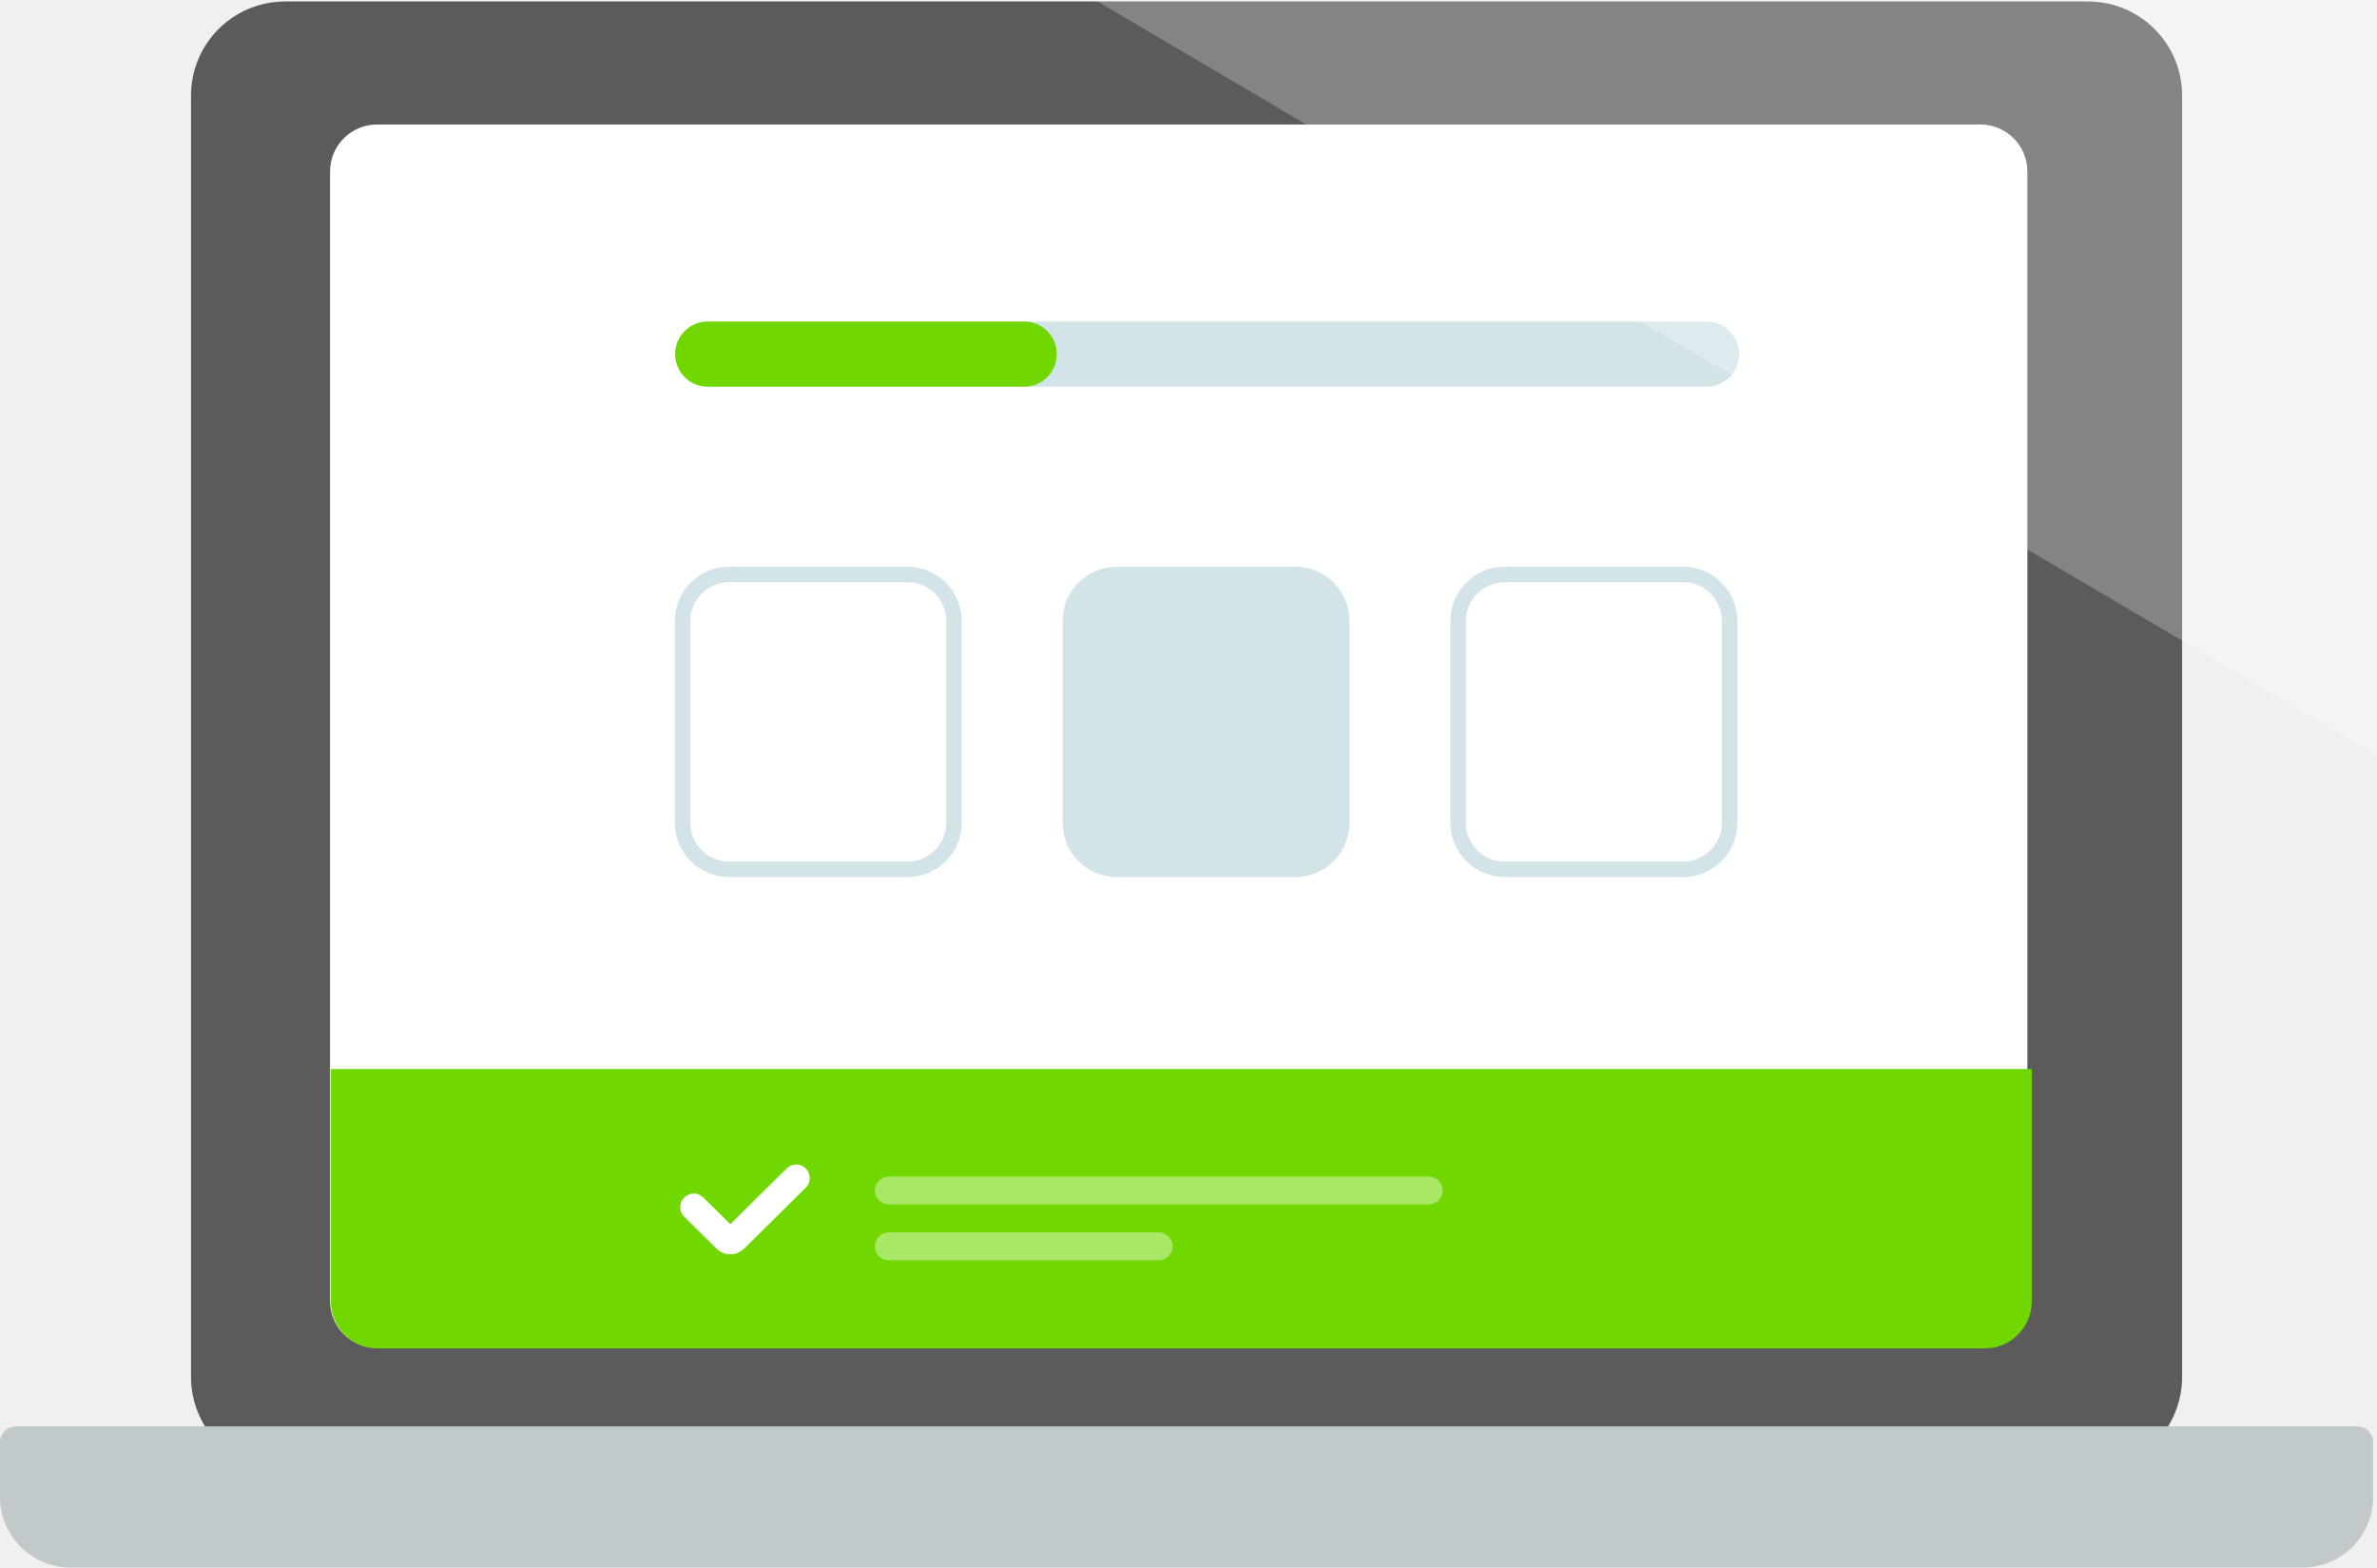
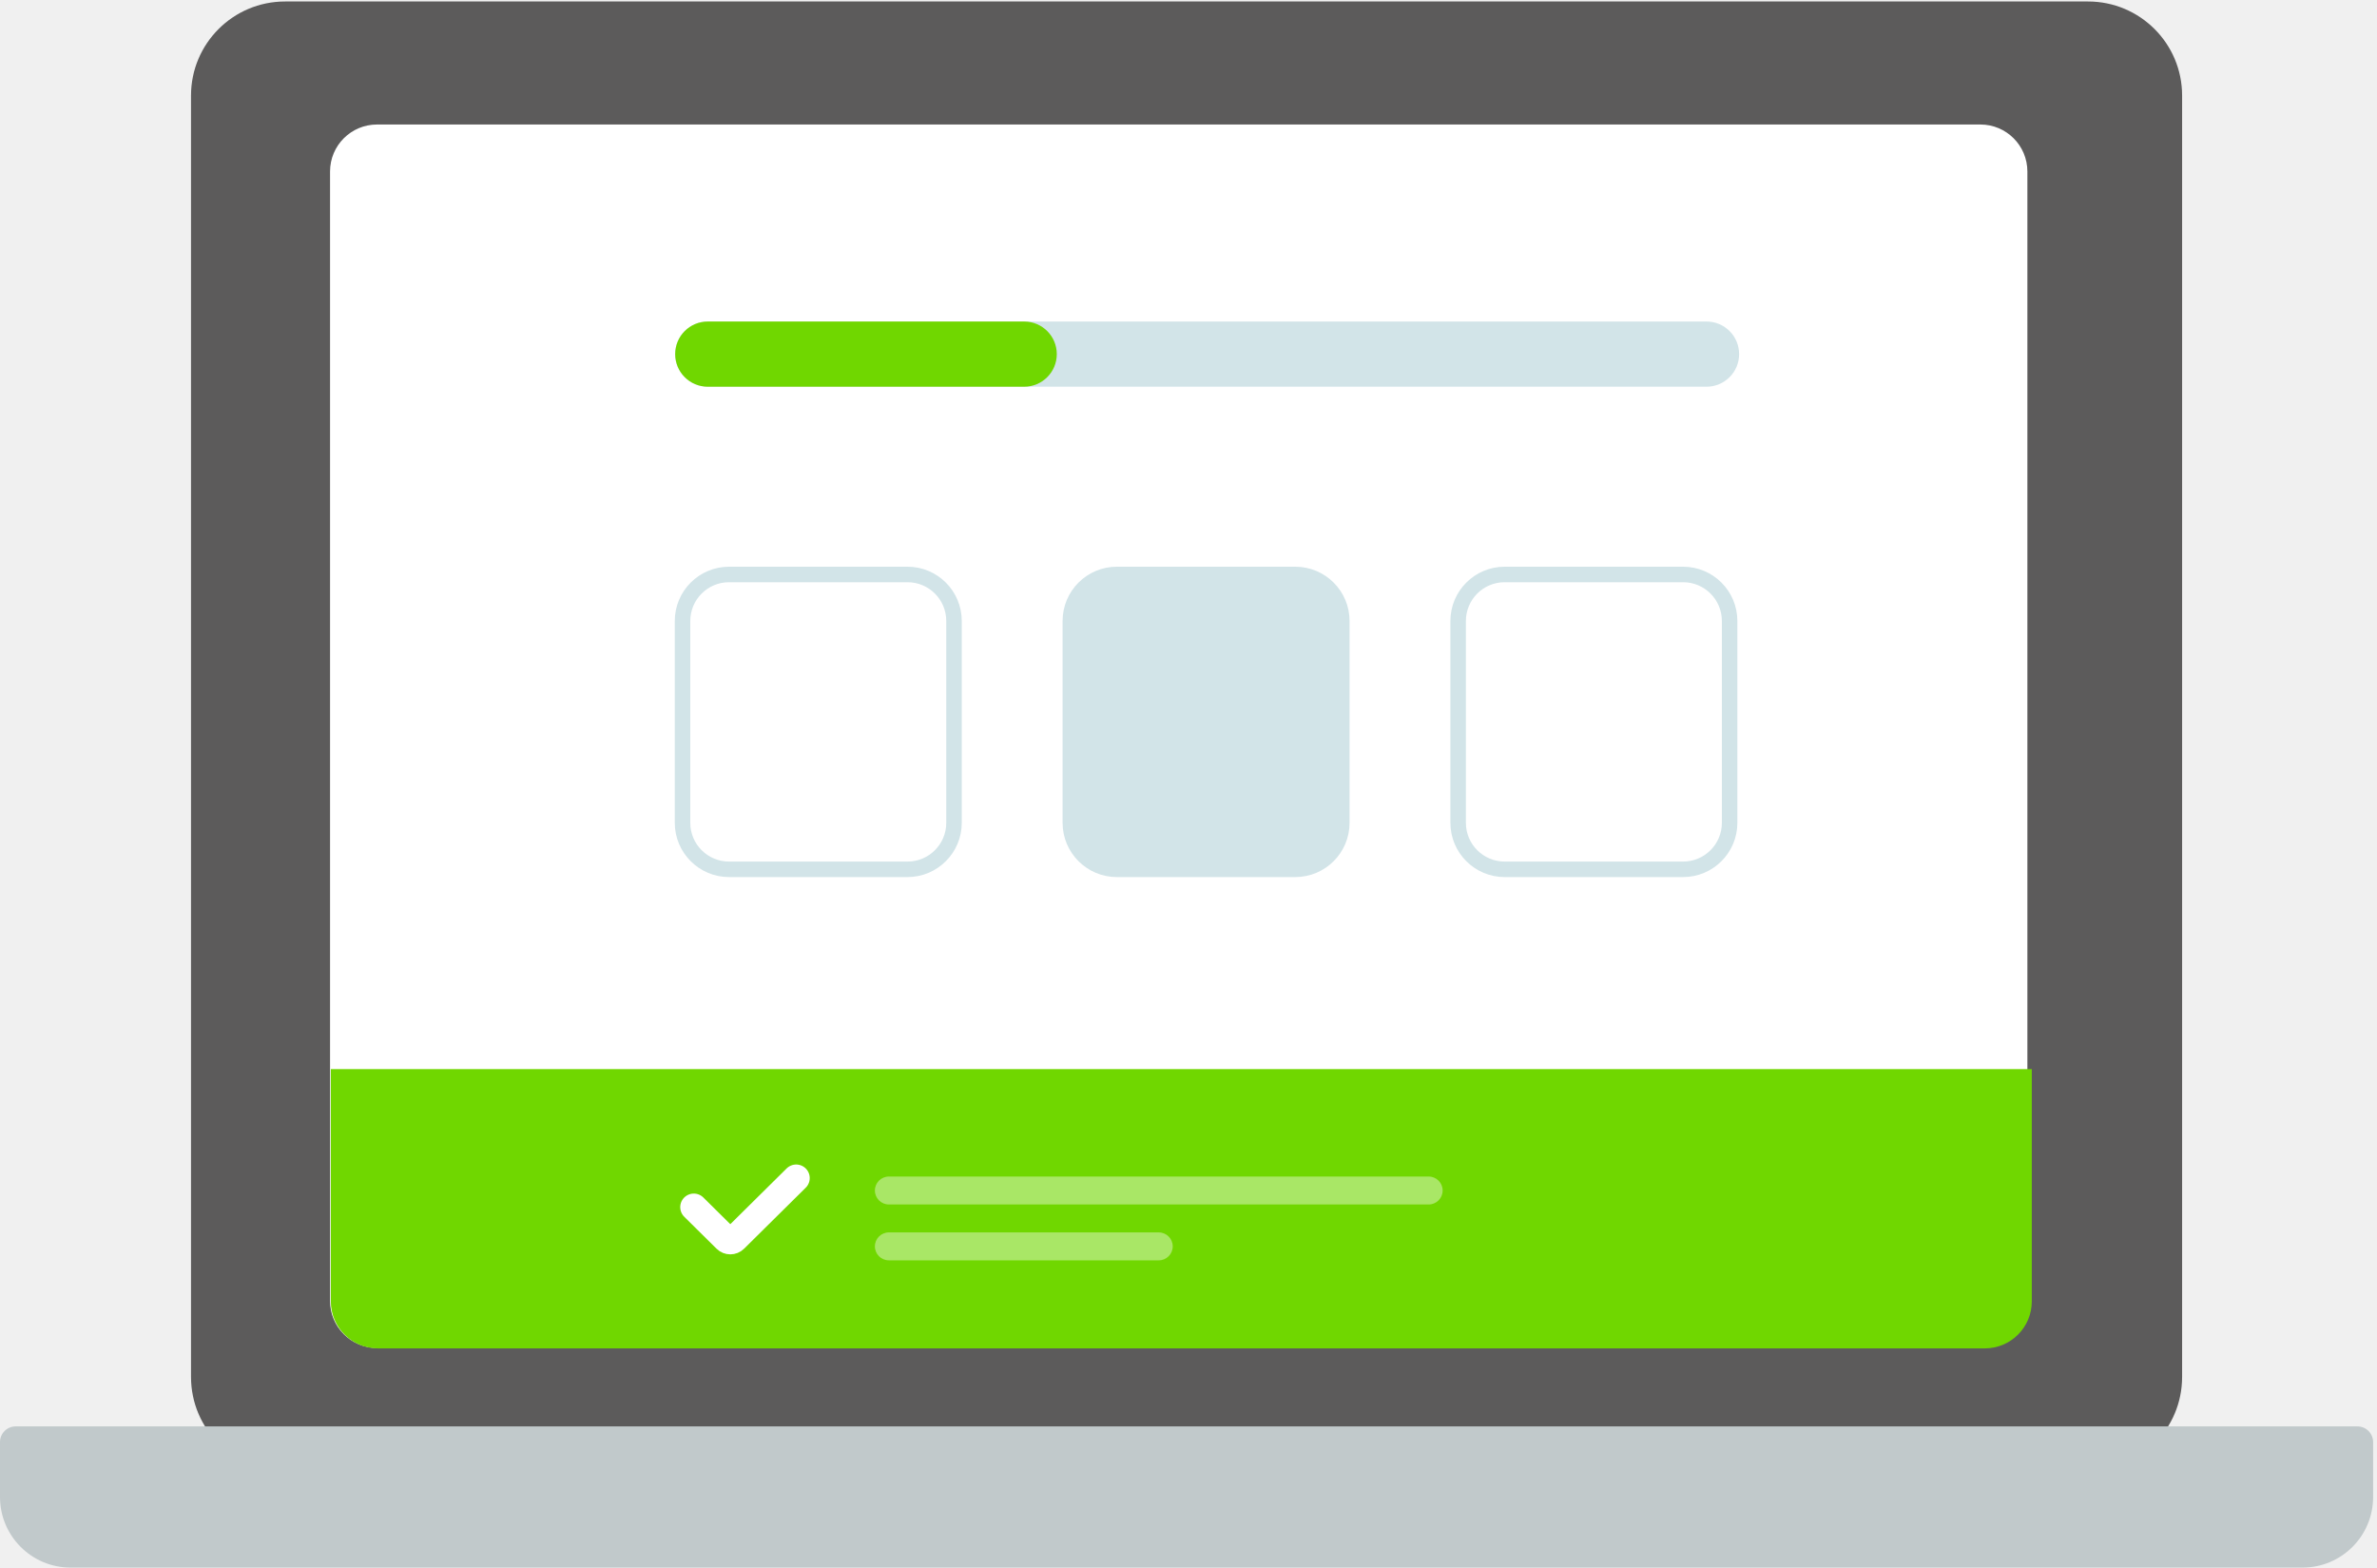
<svg xmlns="http://www.w3.org/2000/svg" width="276" height="182" viewBox="0 0 276 182" version="1.1">
  <g stroke="none" stroke-width="1" fill="none" fill-rule="evenodd">
    <g transform="translate(0 -45)">
      <g>
        <g>
          <g>
            <rect fill="#5C5B5B" fill-rule="nonzero" x="22.18" y="45.173" width="231.191" height="170.614" rx="10.919" />
            <rect fill="#FFF" fill-rule="nonzero" x="38.322" y="59.455" width="197.083" height="142.049" rx="5.459" />
            <g>
              <g transform="translate(38.411 82.331)">
                <path d="M0 86.792h197.506v26.969a5.46 5.46 0 0 1-5.46 5.46H5.46A5.46 5.46 0 0 1 0 113.76v-26.97z" fill="#70D700" fill-rule="nonzero" />
                <path d="M42.147 102.82l3.748 3.707a.7.7 0 0 0 .985 0l7.155-7.08" stroke="#FFF" stroke-width="3.149" stroke-linecap="round" />
                <rect fill="#D2E4E8" fill-rule="nonzero" x="39.986" y="0" width="123.537" height="7.567" rx="3.783" />
                <rect fill="#70D700" fill-rule="nonzero" x="39.986" y="0" width="44.309" height="7.567" rx="3.783" />
              </g>
            </g>
            <path d="M1.82 210.61h271.91a1.82 1.82 0 0 1 1.82 1.821v6.374c0 4.526-3.666 8.195-8.19 8.195H8.19C3.667 227 0 223.33 0 218.805v-6.374a1.82 1.82 0 0 1 1.82-1.821z" fill="#C1C9CB" fill-rule="nonzero" />
-             <path fill="#FFF" fill-rule="nonzero" opacity=".25" d="M307.792 0v151.46L50.793 0z" />
          </g>
        </g>
        <rect fill="#FFF" fill-rule="nonzero" opacity=".4" x="101.586" y="181.6" width="65.923" height="3.243" rx="1.621" />
        <rect fill="#FFF" fill-rule="nonzero" opacity=".4" x="101.586" y="188.086" width="34.582" height="3.243" rx="1.621" />
      </g>
      <rect stroke="#D2E4E8" stroke-width="1.8" x="79.251" y="111.698" width="31.522" height="34.232" rx="5.4" />
      <rect stroke="#D2E4E8" stroke-width="1.8" fill="#D2E4E8" fill-rule="nonzero" x="124.28" y="111.698" width="31.522" height="34.232" rx="5.4" />
      <rect stroke="#D2E4E8" stroke-width="1.8" x="169.309" y="111.698" width="31.522" height="34.232" rx="5.4" />
    </g>
  </g>
</svg>
